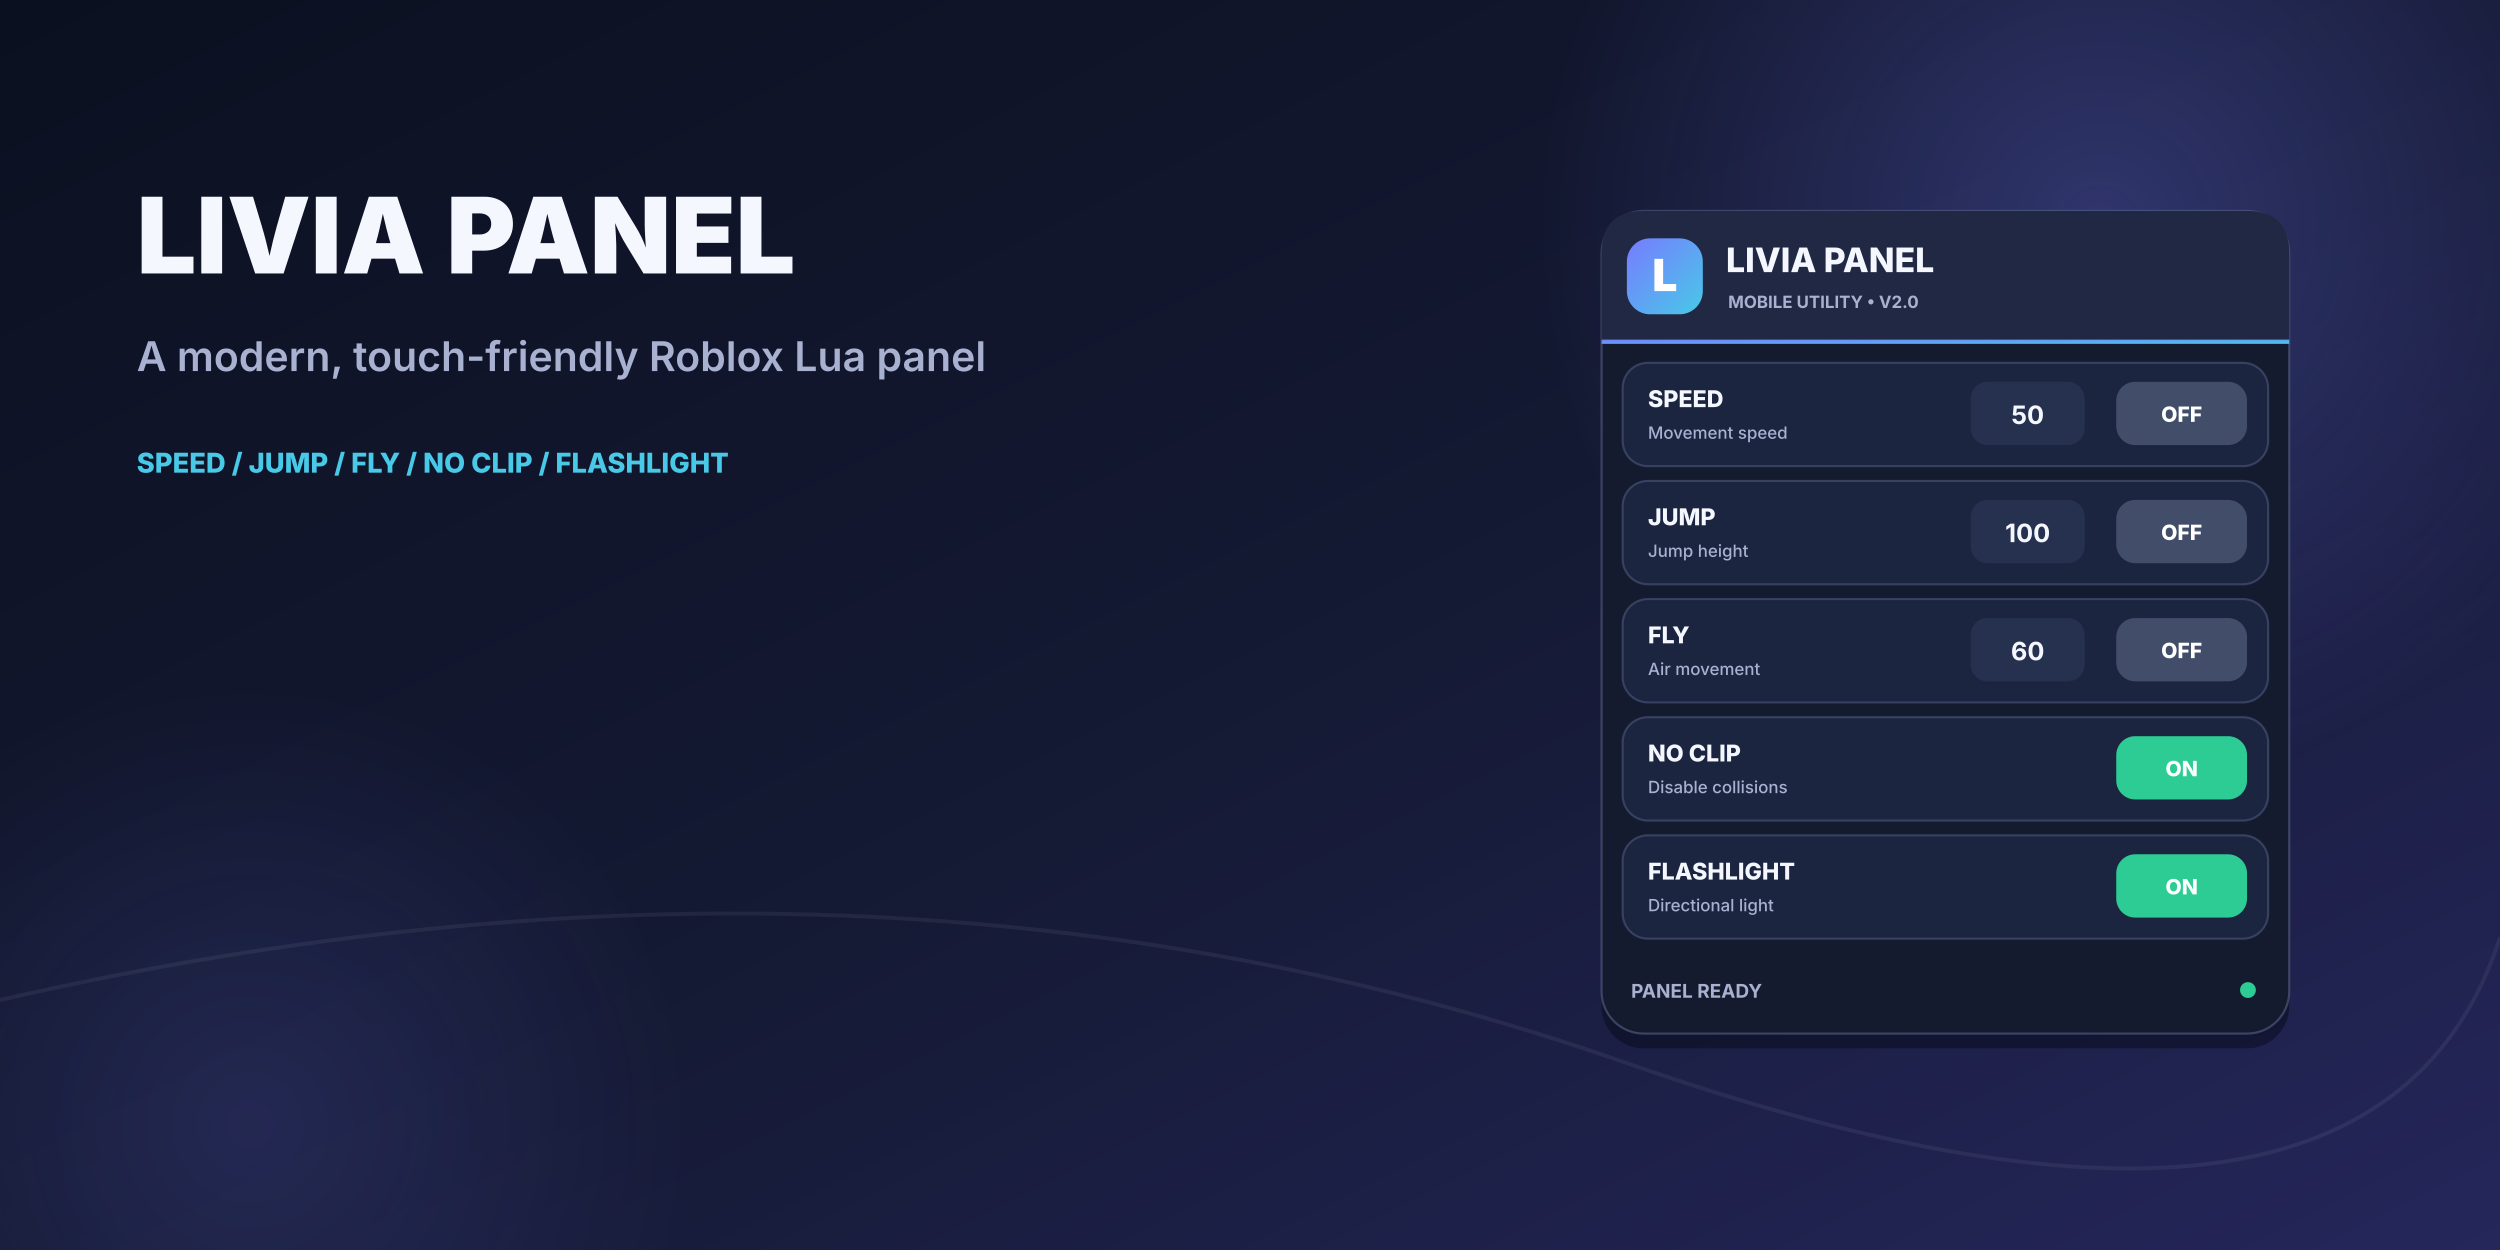
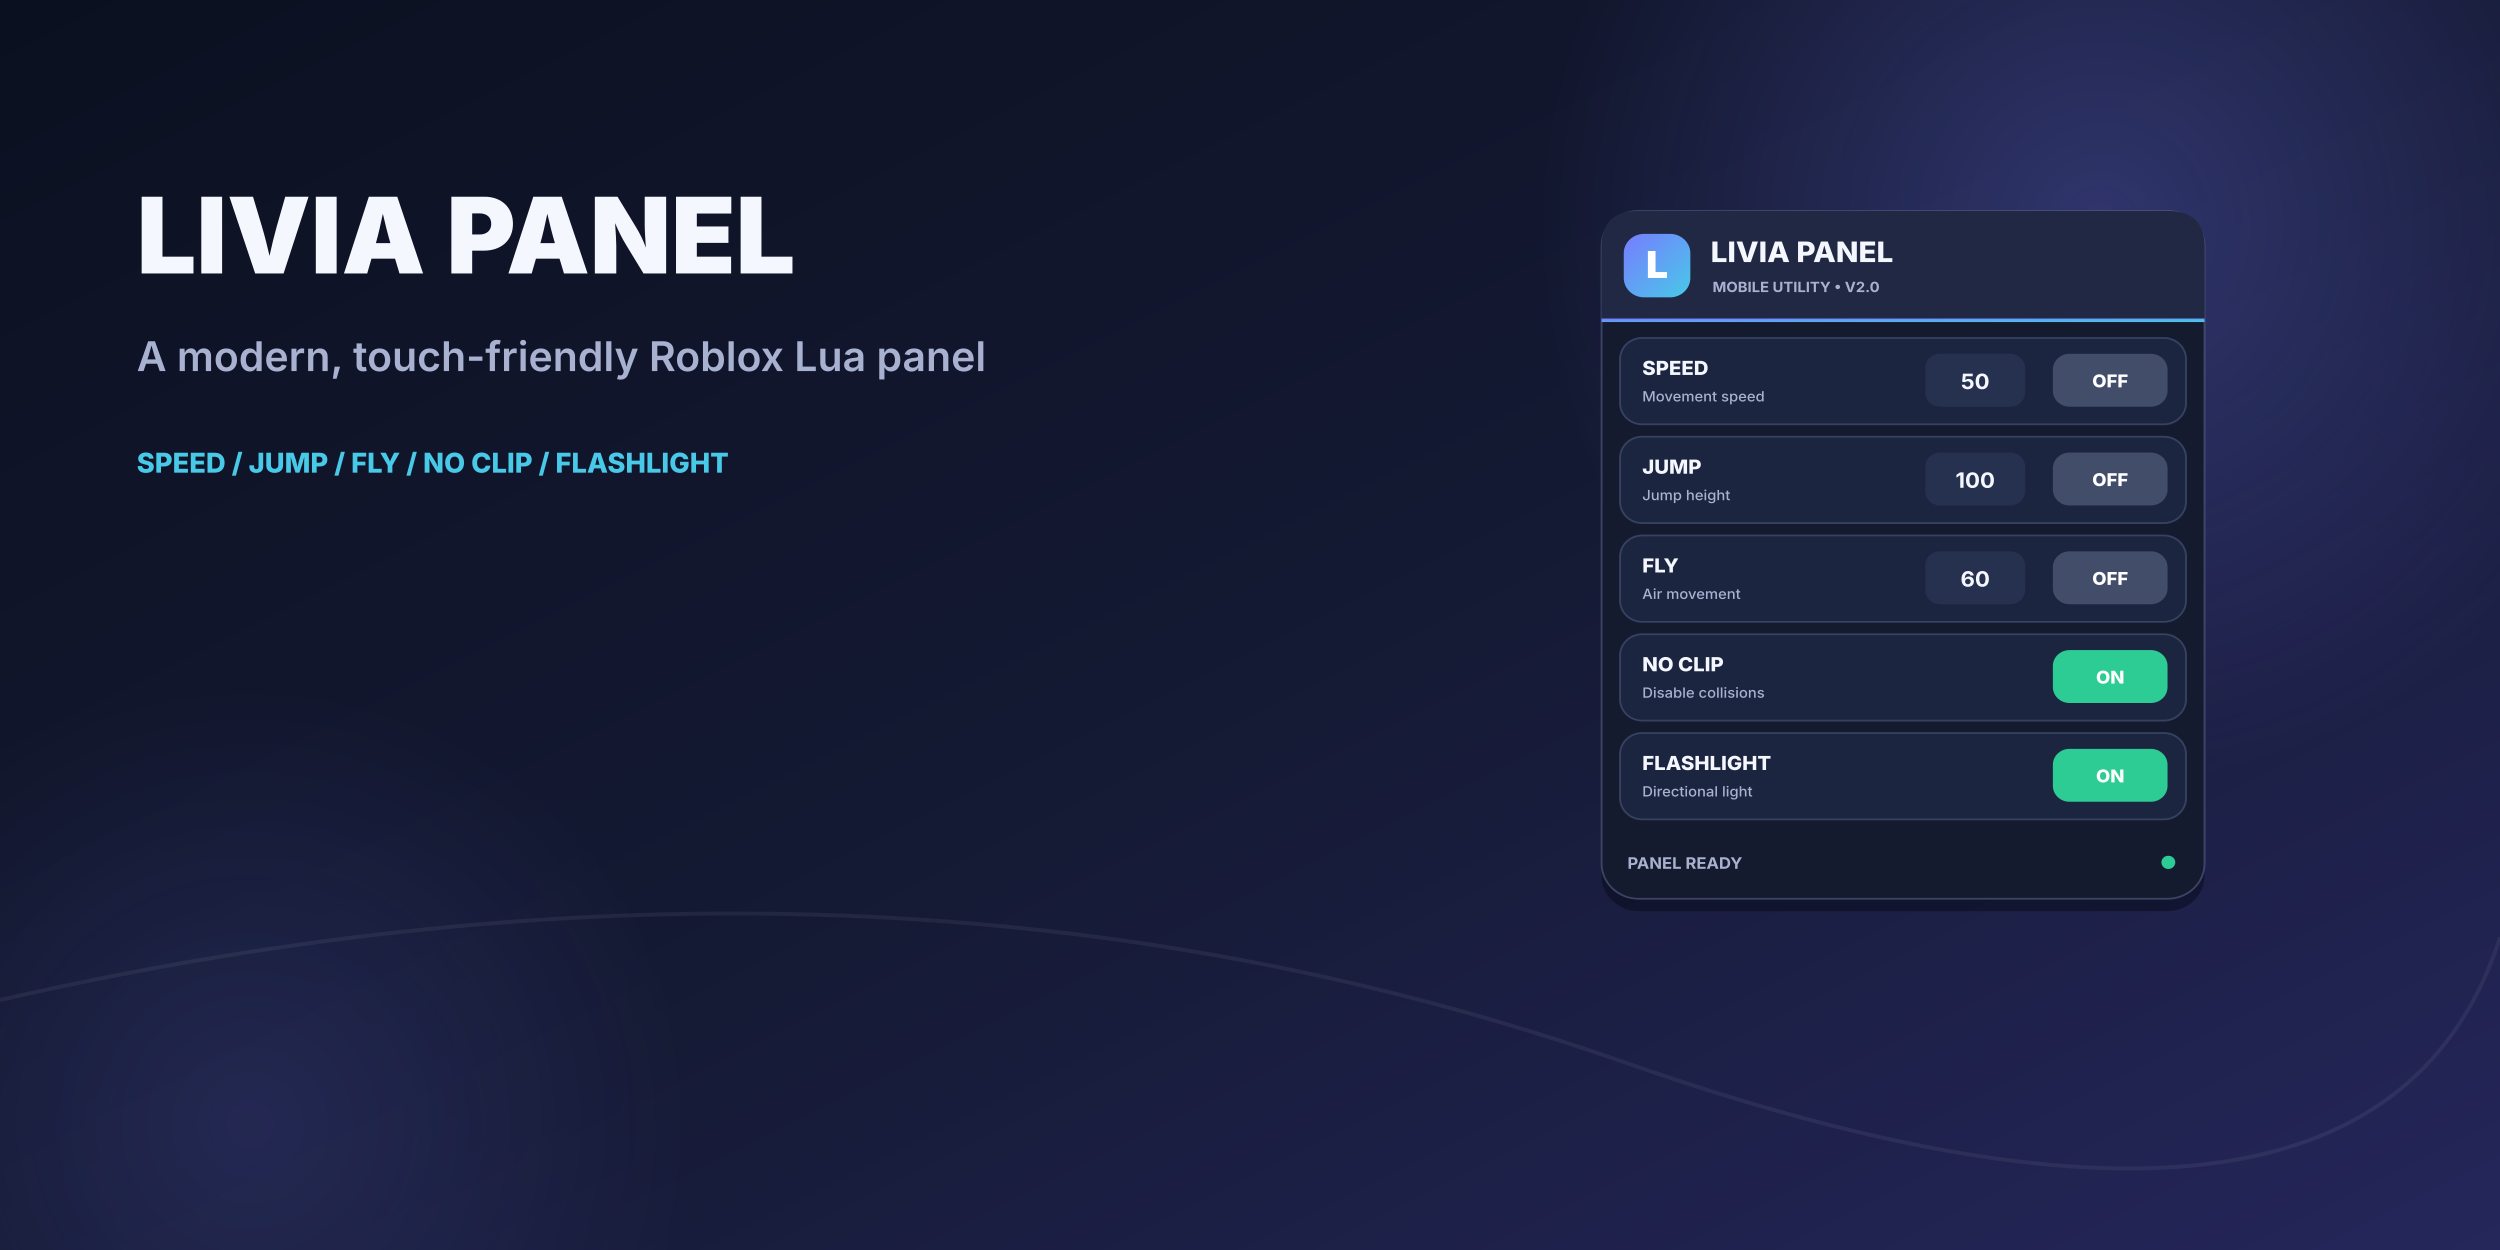
<svg xmlns="http://www.w3.org/2000/svg" width="1280" height="640" viewBox="0 0 1280 640" role="img" aria-label="Livia Panel">
  <defs>
    <linearGradient id="bg" x1="0" y1="0" x2="1" y2="1">
      <stop offset="0" stop-color="#0b1020" />
      <stop offset=".55" stop-color="#151a35" />
      <stop offset="1" stop-color="#25265b" />
    </linearGradient>
    <linearGradient id="accent" x1="0" y1="0" x2="1" y2="1">
      <stop offset="0" stop-color="#777cff" />
      <stop offset="1" stop-color="#48c9e8" />
    </linearGradient>
    <radialGradient id="glow">
      <stop offset="0" stop-color="#777cff" stop-opacity=".28" />
      <stop offset="1" stop-color="#777cff" stop-opacity="0" />
    </radialGradient>
  </defs>
  <rect width="1280" height="640" fill="url(#bg)" />
  <circle cx="1075.2" cy="115.2" r="288" fill="url(#glow)" />
  <circle cx="128" cy="576" r="224" fill="url(#glow)" opacity=".55" />
  <path d="M0 512 Q448 409.6 832 544 T1280 480" fill="none" stroke="#ffffff" stroke-opacity=".06" stroke-width="2" />
  <text x="70" y="140" font-family="Inter,Segoe UI,Arial,sans-serif" font-size="54" font-weight="900" fill="#f5f7ff" text-anchor="start">LIVIA PANEL</text>
  <text x="70" y="190" font-family="Inter,Segoe UI,Arial,sans-serif" font-size="21" font-weight="600" fill="#a8b2d0" text-anchor="start">A modern, touch-friendly Roblox Lua panel</text>
  <text x="70" y="242" font-family="Inter,Segoe UI,Arial,sans-serif" font-size="14" font-weight="800" fill="#48c9e8" text-anchor="start">SPEED / JUMP / FLY / NO CLIP / FLASHLIGHT</text>
-   <g transform="translate(820 108) scale(1.08)">
+   <g transform="translate(820 108) scale(0.947 0.903)">
    <rect x="0" y="7" width="326" height="390" rx="20" fill="#050914" opacity=".48" />
    <rect width="326" height="390" rx="20" fill="#151b2e" stroke="#657199" stroke-opacity=".5" />
    <path d="M0 20Q0 0 20 0H306Q326 0 326 20V62H0Z" fill="#202844" />
    <rect x="12" y="13" width="36" height="36" rx="11" fill="url(#accent)" />
    <text x="30" y="38" font-family="Inter,Segoe UI,Arial,sans-serif" font-size="21" font-weight="900" fill="#fff" text-anchor="middle">L</text>
    <text x="59" y="29" font-family="Inter,Segoe UI,Arial,sans-serif" font-size="16" font-weight="800" fill="#f5f7ff" text-anchor="start">LIVIA PANEL</text>
    <text x="60" y="46" font-family="Inter,Segoe UI,Arial,sans-serif" font-size="8" font-weight="700" fill="#a8b2d0" text-anchor="start">MOBILE UTILITY • V2.0</text>
    <rect y="61" width="326" height="2" fill="url(#accent)" />
    <rect x="10" y="72" width="306" height="49" rx="12" fill="#1c2540" stroke="#435074" stroke-opacity=".7" />
    <text x="22" y="93" font-family="Inter,Segoe UI,Arial,sans-serif" font-size="11" font-weight="800" fill="#f5f7ff" text-anchor="start">SPEED</text>
    <text x="22" y="108" font-family="Inter,Segoe UI,Arial,sans-serif" font-size="8" font-weight="500" fill="#a8b2d0" text-anchor="start">Movement speed</text>
    <rect x="175" y="81" width="54" height="30" rx="8" fill="#26314f" />
    <text x="202" y="101" font-family="Inter,Segoe UI,Arial,sans-serif" font-size="12" font-weight="700" fill="#f5f7ff" text-anchor="middle">50</text>
    <rect x="244" y="81" width="62" height="30" rx="9" fill="#424d69" />
    <text x="275" y="100" font-family="Inter,Segoe UI,Arial,sans-serif" font-size="10" font-weight="800" fill="#fff" text-anchor="middle">OFF</text>
    <rect x="10" y="128" width="306" height="49" rx="12" fill="#1c2540" stroke="#435074" stroke-opacity=".7" />
    <text x="22" y="149" font-family="Inter,Segoe UI,Arial,sans-serif" font-size="11" font-weight="800" fill="#f5f7ff" text-anchor="start">JUMP</text>
    <text x="22" y="164" font-family="Inter,Segoe UI,Arial,sans-serif" font-size="8" font-weight="500" fill="#a8b2d0" text-anchor="start">Jump height</text>
    <rect x="175" y="137" width="54" height="30" rx="8" fill="#26314f" />
    <text x="202" y="157" font-family="Inter,Segoe UI,Arial,sans-serif" font-size="12" font-weight="700" fill="#f5f7ff" text-anchor="middle">100</text>
    <rect x="244" y="137" width="62" height="30" rx="9" fill="#424d69" />
    <text x="275" y="156" font-family="Inter,Segoe UI,Arial,sans-serif" font-size="10" font-weight="800" fill="#fff" text-anchor="middle">OFF</text>
    <rect x="10" y="184" width="306" height="49" rx="12" fill="#1c2540" stroke="#435074" stroke-opacity=".7" />
    <text x="22" y="205" font-family="Inter,Segoe UI,Arial,sans-serif" font-size="11" font-weight="800" fill="#f5f7ff" text-anchor="start">FLY</text>
    <text x="22" y="220" font-family="Inter,Segoe UI,Arial,sans-serif" font-size="8" font-weight="500" fill="#a8b2d0" text-anchor="start">Air movement</text>
    <rect x="175" y="193" width="54" height="30" rx="8" fill="#26314f" />
    <text x="202" y="213" font-family="Inter,Segoe UI,Arial,sans-serif" font-size="12" font-weight="700" fill="#f5f7ff" text-anchor="middle">60</text>
    <rect x="244" y="193" width="62" height="30" rx="9" fill="#424d69" />
    <text x="275" y="212" font-family="Inter,Segoe UI,Arial,sans-serif" font-size="10" font-weight="800" fill="#fff" text-anchor="middle">OFF</text>
    <rect x="10" y="240" width="306" height="49" rx="12" fill="#1c2540" stroke="#435074" stroke-opacity=".7" />
    <text x="22" y="261" font-family="Inter,Segoe UI,Arial,sans-serif" font-size="11" font-weight="800" fill="#f5f7ff" text-anchor="start">NO CLIP</text>
    <text x="22" y="276" font-family="Inter,Segoe UI,Arial,sans-serif" font-size="8" font-weight="500" fill="#a8b2d0" text-anchor="start">Disable collisions</text>
    <rect x="244" y="249" width="62" height="30" rx="9" fill="#2dcc94" />
    <text x="275" y="268" font-family="Inter,Segoe UI,Arial,sans-serif" font-size="10" font-weight="800" fill="#fff" text-anchor="middle">ON</text>
    <rect x="10" y="296" width="306" height="49" rx="12" fill="#1c2540" stroke="#435074" stroke-opacity=".7" />
    <text x="22" y="317" font-family="Inter,Segoe UI,Arial,sans-serif" font-size="11" font-weight="800" fill="#f5f7ff" text-anchor="start">FLASHLIGHT</text>
    <text x="22" y="332" font-family="Inter,Segoe UI,Arial,sans-serif" font-size="8" font-weight="500" fill="#a8b2d0" text-anchor="start">Directional light</text>
    <rect x="244" y="305" width="62" height="30" rx="9" fill="#2dcc94" />
    <text x="275" y="324" font-family="Inter,Segoe UI,Arial,sans-serif" font-size="10" font-weight="800" fill="#fff" text-anchor="middle">ON</text>
    <text x="14" y="373" font-family="Inter,Segoe UI,Arial,sans-serif" font-size="9" font-weight="700" fill="#a8b2d0" text-anchor="start">PANEL READY</text>
    <text x="311" y="373" font-family="Inter,Segoe UI,Arial,sans-serif" font-size="10" font-weight="700" fill="#2dcc94" text-anchor="end">●</text>
  </g>
</svg>
